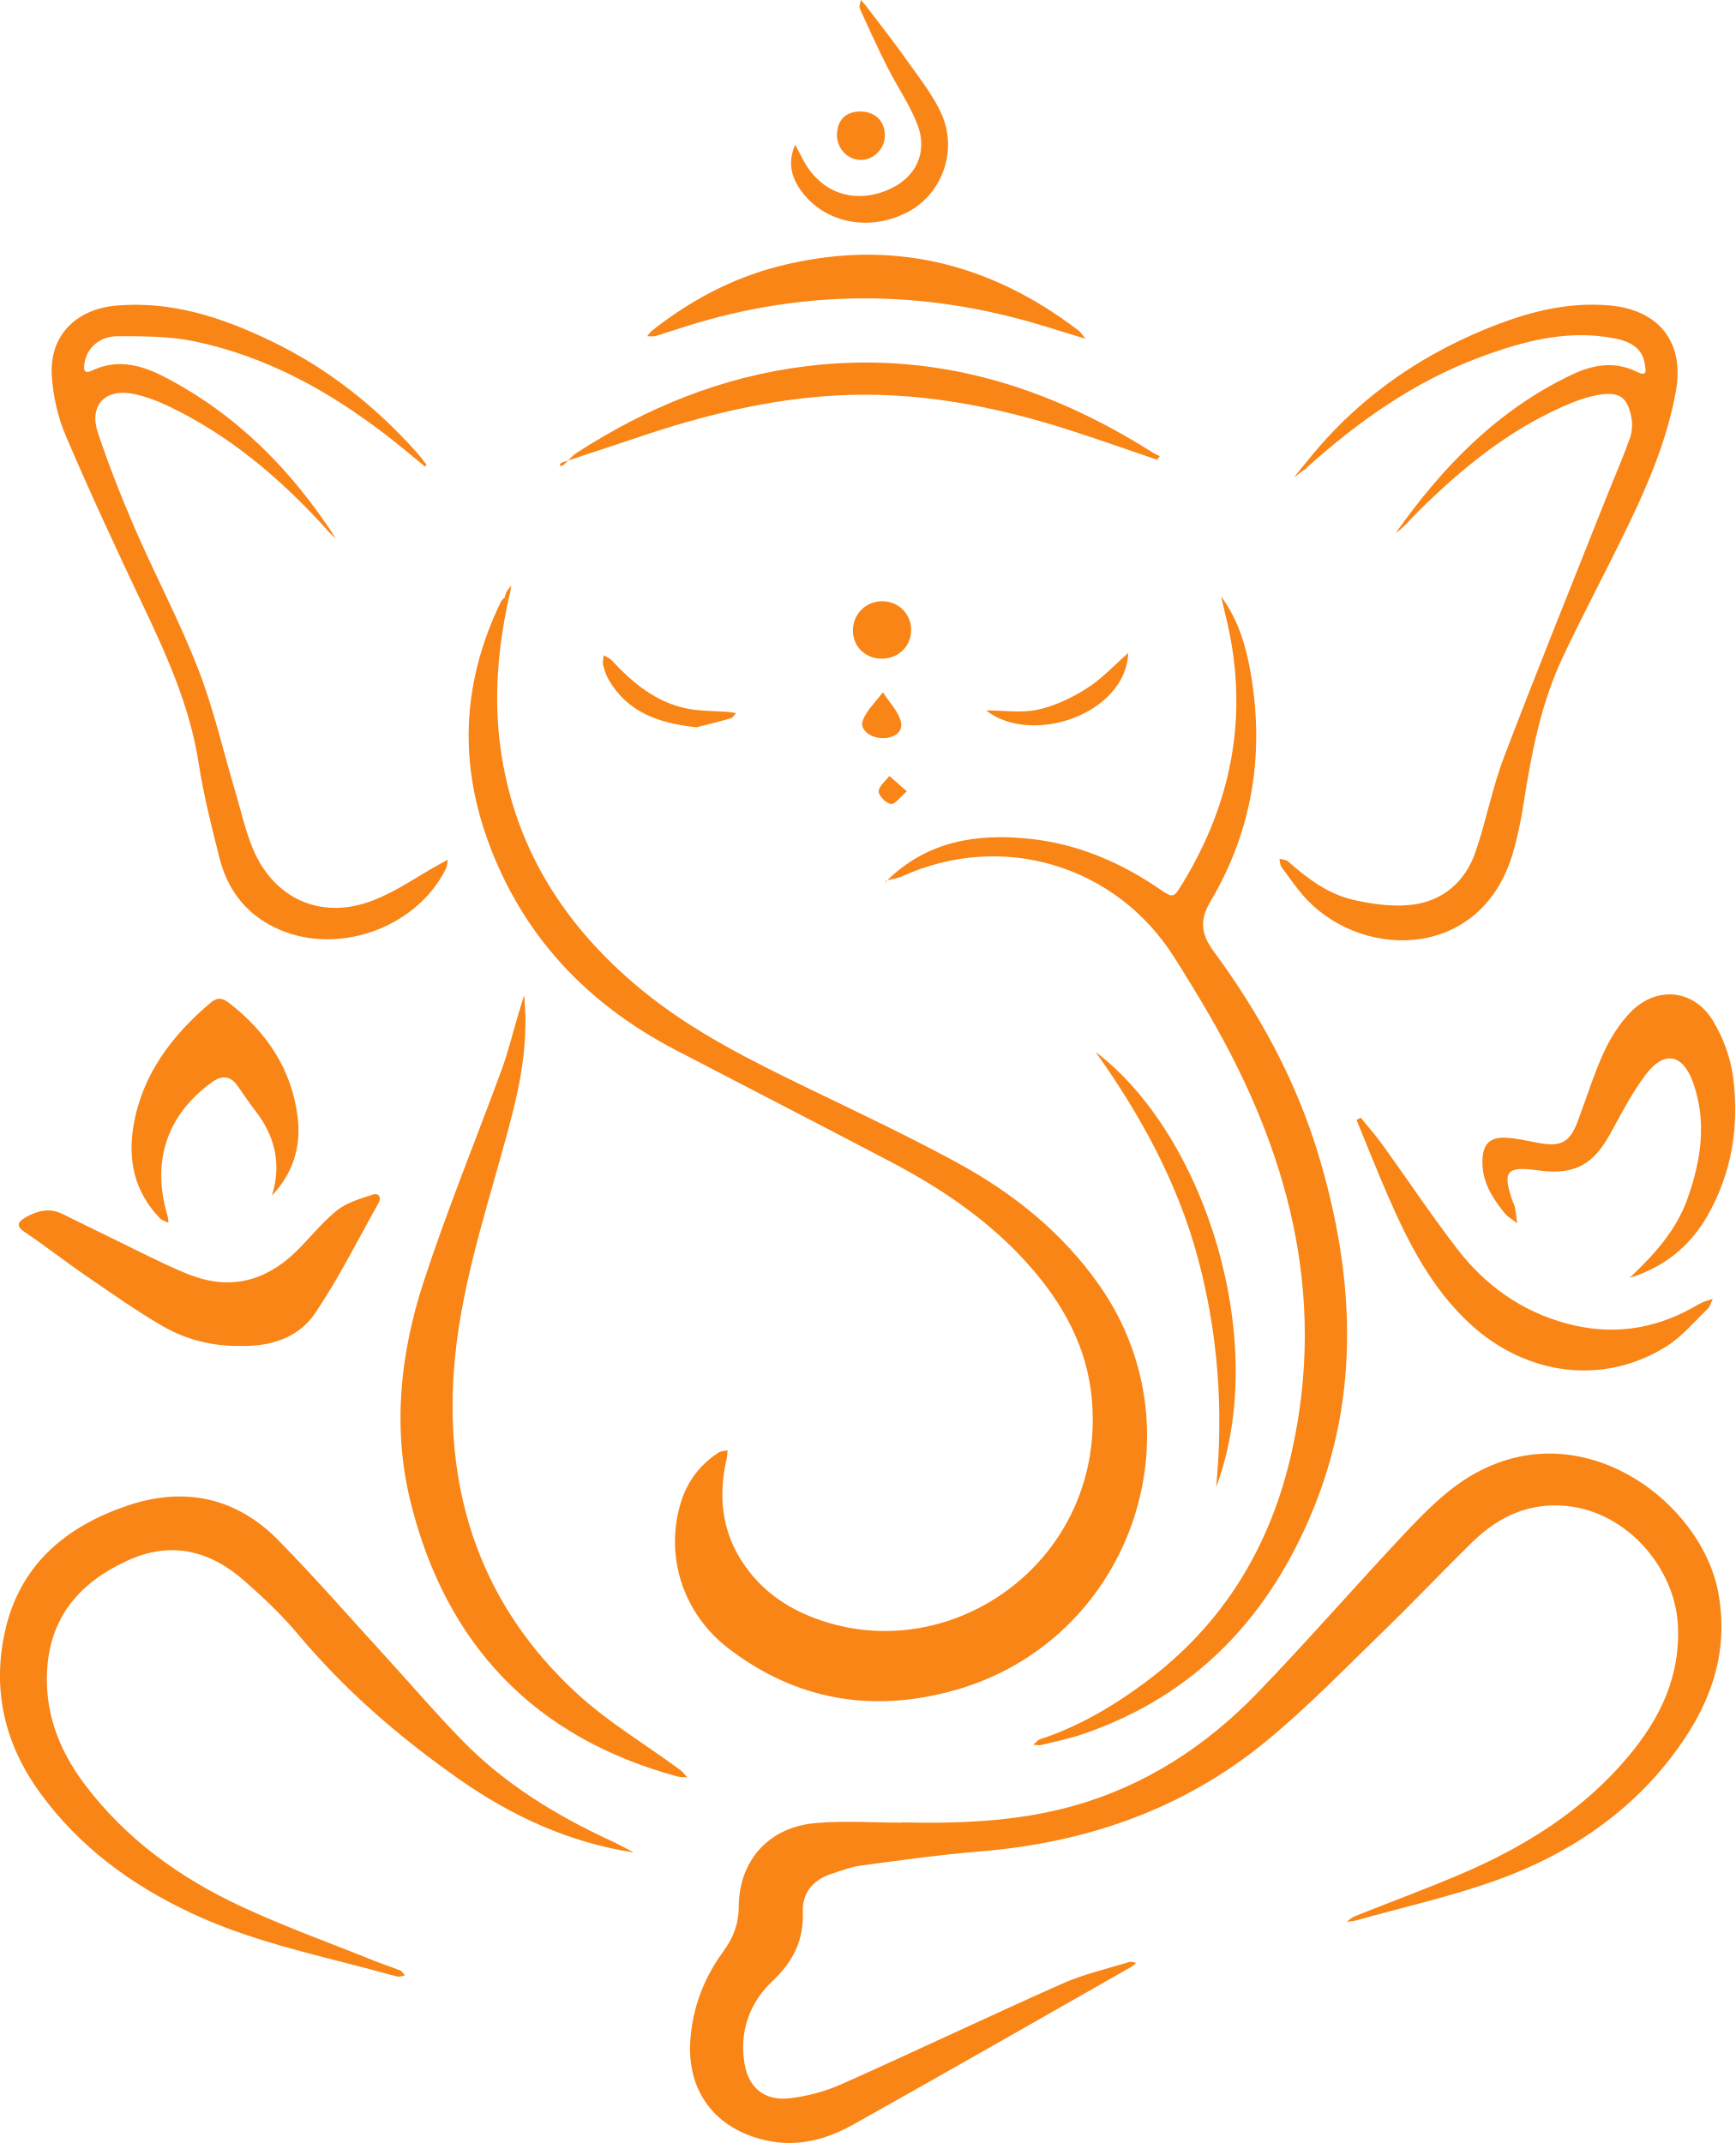
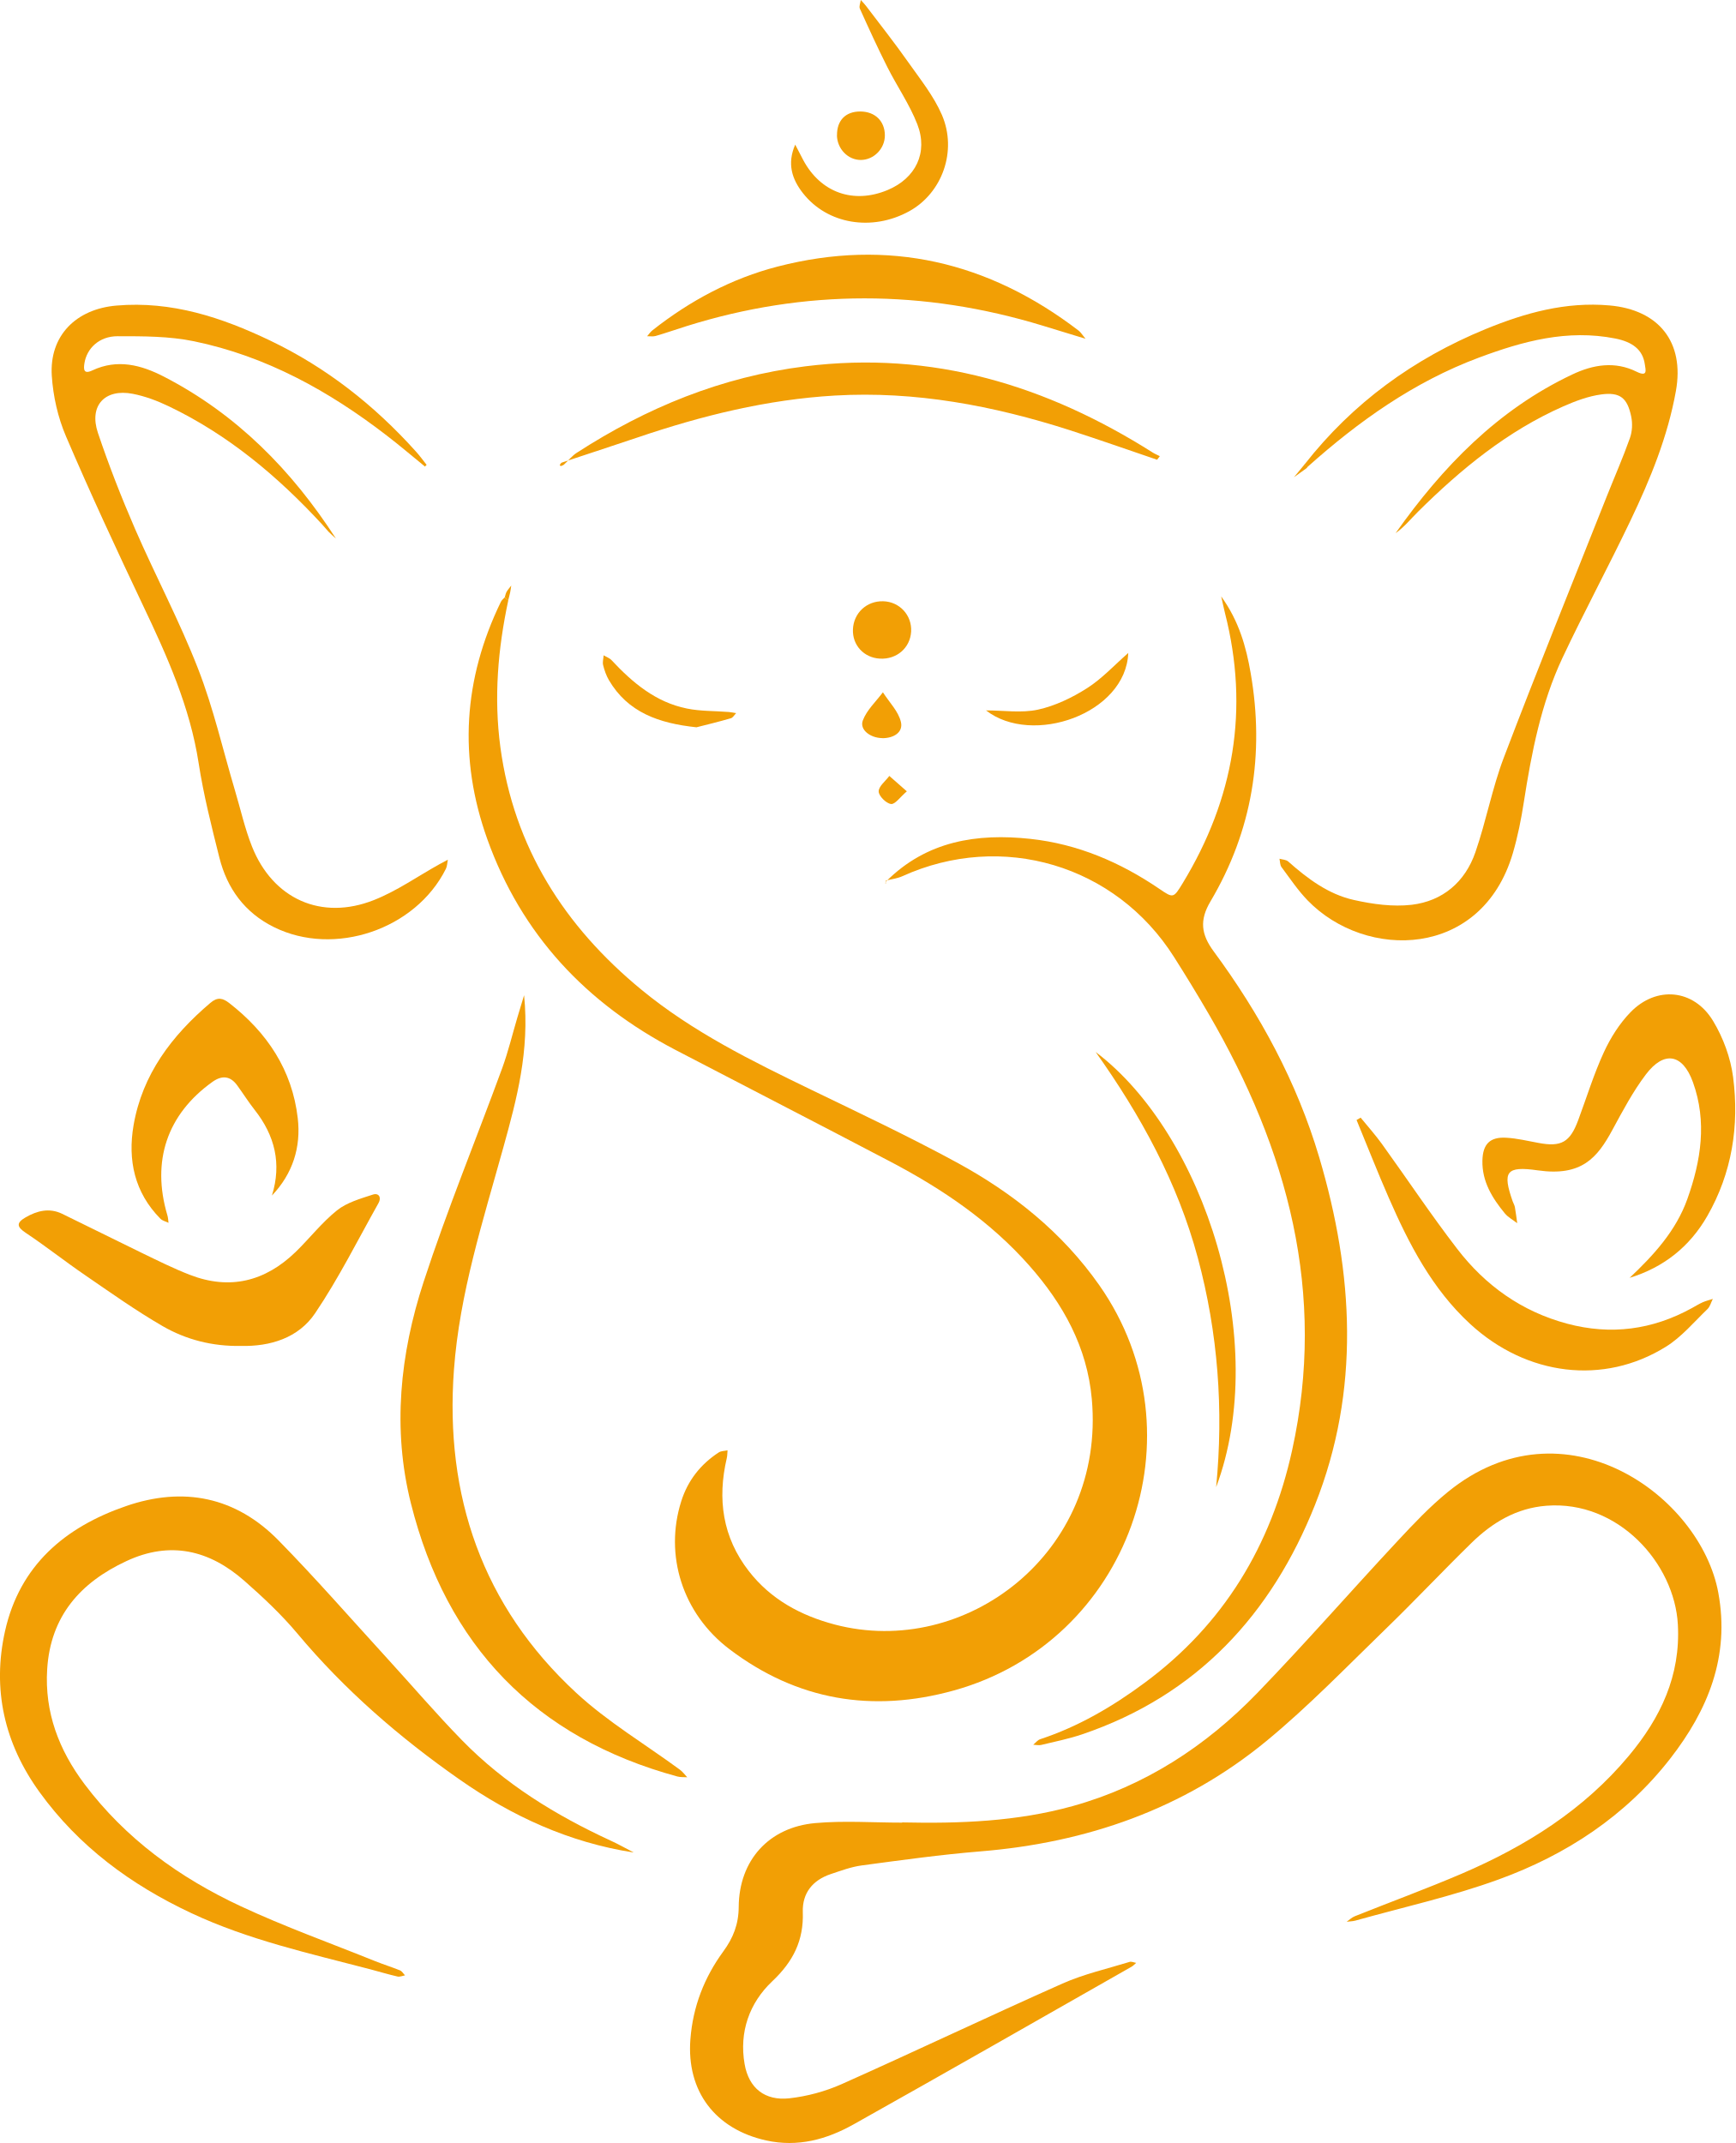
<svg xmlns="http://www.w3.org/2000/svg" id="Layer_2" data-name="Layer 2" viewBox="0 0 229.85 283.89">
  <defs>
    <style>
      .cls-1 {
-         fill: #f98516;
+         fill: #f29f05;
      }
    </style>
  </defs>
  <g id="Layer_2-2" data-name="Layer 2">
    <g id="Layer_1-2" data-name="Layer 1-2">
      <g>
        <path class="cls-1" d="m119.49,241.42c7.63.17,15.22-.11,22.62-2.17,9.54-2.66,17.6-7.91,24.42-14.96,6.34-6.56,12.34-13.44,18.56-20.11,2.13-2.29,4.3-4.59,6.71-6.55,15.36-12.5,33.45.48,35.81,13.38,1.55,8.45-1.39,15.54-6.35,21.93-5.91,7.61-13.78,12.78-22.73,16.03-6.18,2.25-12.65,3.68-19,5.46-.37.1-.77.1-1.15.15.36-.25.69-.58,1.08-.73,4.72-1.89,9.5-3.64,14.17-5.64,8.47-3.64,16.15-8.44,22.14-15.63,4.2-5.04,6.85-10.6,6.48-17.37-.44-8.11-7.91-16.48-17.41-15.74-3.96.31-7.14,2.21-9.89,4.89-3.84,3.75-7.52,7.67-11.37,11.4-5.2,5.04-10.25,10.28-15.82,14.87-10.96,9.02-23.81,13.48-37.91,14.63-5.25.43-10.49,1.16-15.71,1.86-1.4.19-2.76.7-4.11,1.15-2.38.8-3.77,2.51-3.69,5.02.13,3.77-1.28,6.57-4.04,9.17-3.04,2.87-4.41,6.74-3.67,10.97.56,3.22,2.71,4.89,5.92,4.54,2.35-.26,4.76-.91,6.92-1.87,9.79-4.37,19.47-8.98,29.26-13.33,2.83-1.26,5.91-1.95,8.89-2.87.26-.08.58.08.88.13-.2.17-.38.37-.6.5-12.27,6.98-24.52,13.99-36.83,20.89-3.57,2-7.38,3.06-11.59,2.13-6.75-1.5-10.56-6.52-10.03-13.4.33-4.31,1.83-8.18,4.36-11.64,1.31-1.79,2.03-3.6,2.04-5.91.05-6.16,3.99-10.54,10.14-11.09,3.81-.34,7.68-.06,11.52-.06l-.02-.03Z" />
        <path class="cls-1" d="m67.33,79.52c-1.38,6.43-1.93,12.92-1.05,19.46,1.79,13.26,8.47,23.72,18.66,32.11,6.82,5.62,14.68,9.48,22.57,13.3,6.43,3.11,12.9,6.17,19.18,9.58,7.46,4.05,14.01,9.27,18.94,16.31,13.8,19.72,3.9,47.25-19.31,53.67-10.77,2.98-20.74,1.31-29.69-5.47-6.23-4.72-8.66-12.46-6.39-19.61.87-2.75,2.56-4.89,4.96-6.46.32-.21.77-.19,1.17-.28-.03.34-.02.69-.1,1.03-1.27,5.43-.56,10.49,2.92,14.97,2.91,3.75,6.88,5.89,11.39,7.08,17.27,4.54,35.88-9.48,34.04-29.89-.62-6.88-3.79-12.57-8.26-17.64-5.17-5.86-11.51-10.16-18.36-13.76-9.49-4.99-19.03-9.88-28.54-14.84-11.81-6.17-20.37-15.24-24.91-27.91-3.85-10.75-3.17-21.21,1.8-31.45.11-.23.34-.39.51-.59.15.13.31.26.46.39h.01Z" />
        <path class="cls-1" d="m83.9,245.4c-8.5-1.32-16.06-4.79-23.02-9.66-7.95-5.56-15.23-11.86-21.48-19.33-2.11-2.52-4.55-4.81-7.03-6.99-4.62-4.07-9.81-5.33-15.62-2.62-6.13,2.85-10.06,7.31-10.5,14.32-.36,5.72,1.56,10.72,4.94,15.22,5.45,7.25,12.6,12.41,20.71,16.19,5.81,2.71,11.87,4.88,17.82,7.28,1.08.43,2.19.78,3.26,1.21.27.11.45.44.67.66-.33.06-.68.22-.98.16-1.22-.28-2.41-.64-3.62-.96-8.02-2.1-16.14-3.89-23.7-7.44-7.98-3.74-14.9-8.82-20.11-16.03-4.66-6.44-6.3-13.61-4.57-21.35,1.95-8.68,7.92-13.75,16.01-16.54,7.62-2.63,14.55-1.24,20.23,4.56,4.94,5.04,9.59,10.37,14.35,15.58,3.32,3.63,6.51,7.37,9.95,10.89,5.63,5.77,12.39,9.92,19.67,13.28,1.03.47,2.01,1.03,3.02,1.55v.02Z" />
        <path class="cls-1" d="m117.4,116.74c5.35-5.33,11.99-6.38,19.1-5.61,6.25.68,11.89,3.09,17.07,6.62,1.85,1.26,1.87,1.25,3.09-.75,6.79-11.16,8.85-23.06,5.6-35.79-.15-.59-.27-1.2-.5-2.2,2.37,3.28,3.31,6.71,3.91,10.19,1.85,10.7.22,20.85-5.34,30.23-1.46,2.47-1.23,4.34.42,6.58,6.14,8.32,11.04,17.35,13.99,27.29,4.56,15.37,5.47,30.86-.54,46.02-5.77,14.53-15.65,25.27-30.85,30.43-1.77.6-3.62.97-5.44,1.41-.33.08-.7-.02-1.05-.03.31-.25.57-.61.92-.73,5.07-1.67,9.6-4.33,13.86-7.49,10.46-7.74,16.73-18.16,19.51-30.77,4.6-20.84-.58-39.82-11.03-57.79-1.48-2.55-3.02-5.07-4.6-7.56-7.73-12.22-22.8-16.69-35.98-10.72-.69.31-1.48.4-2.22.59l.07.07h0Z" />
        <path class="cls-1" d="m56.31,61.82c-1.69-1.38-3.36-2.8-5.09-4.13-7.65-5.9-15.99-10.51-25.52-12.48-3.29-.68-6.75-.67-10.13-.67-2.42,0-4.08,1.6-4.39,3.6-.12.78-.11,1.48,1.05.93,3.32-1.56,6.47-.73,9.49.83,9.6,4.95,16.93,12.38,22.78,21.45-.33-.3-.66-.59-.97-.9-.31-.32-.58-.68-.89-1.01-5.87-6.36-12.42-11.85-20.27-15.61-1.52-.73-3.14-1.34-4.78-1.66-3.71-.72-5.83,1.58-4.62,5.17,1.45,4.31,3.11,8.56,4.92,12.73,2.7,6.21,5.9,12.22,8.35,18.53,2.03,5.21,3.28,10.72,4.88,16.1.74,2.48,1.3,5.02,2.25,7.42,2.76,6.97,9.2,9.88,16.17,7.11,3.04-1.2,5.78-3.14,8.66-4.74.37-.21.74-.4,1.12-.6-.08.4-.08.85-.26,1.21-4.01,8.04-14.78,11.69-22.79,7.71-3.85-1.91-6.18-5.1-7.21-9.19-1.04-4.15-2.1-8.32-2.75-12.54-1.15-7.44-4.17-14.15-7.36-20.86-3.52-7.42-6.98-14.87-10.21-22.42-1.07-2.49-1.7-5.3-1.88-8.01-.34-5.32,3.21-8.85,8.56-9.31,7.31-.63,13.94,1.56,20.37,4.64,7.44,3.56,13.79,8.56,19.29,14.68.51.56.96,1.18,1.43,1.78-.08.08-.16.17-.25.25h.05Z" />
        <path class="cls-1" d="m172.81,61.51c6.37-8.13,14.44-14,23.96-17.91,5.24-2.15,10.61-3.65,16.41-3.14,6.53.57,9.98,4.84,8.81,11.34-1.08,6.03-3.38,11.65-6,17.13-2.92,6.12-6.14,12.09-9.03,18.23-2.83,6.03-4.09,12.53-5.11,19.08-.35,2.29-.81,4.57-1.46,6.79-4.13,14.02-19.48,14.19-27.17,6.26-1.3-1.34-2.35-2.92-3.47-4.42-.21-.28-.19-.74-.27-1.11.39.11.88.12,1.15.36,2.57,2.28,5.33,4.35,8.7,5.1,2.49.56,5.16.93,7.66.64,4.12-.49,7.08-3.03,8.44-6.96,1.43-4.13,2.22-8.48,3.77-12.55,4.41-11.59,9.07-23.08,13.64-34.61,1.02-2.57,2.14-5.11,3.06-7.71.31-.87.36-1.94.17-2.85-.51-2.46-1.47-3.26-3.95-2.93-1.73.23-3.45.88-5.06,1.59-7.39,3.26-13.53,8.3-19.21,13.93-.98.97-1.85,2.06-2.99,2.86,6.21-8.78,13.52-16.35,23.4-21.02,2.78-1.32,5.65-1.79,8.52-.37,1.52.75,1.2-.24,1.09-1-.27-1.91-1.63-2.95-3.93-3.4-6.33-1.25-12.22.36-18.06,2.54-8.59,3.21-15.9,8.41-22.67,14.46-.13-.11-.27-.21-.41-.3v-.03Z" />
        <path class="cls-1" d="m69.42,131.83c.75,7.39-.97,13.76-2.74,20.15-2.69,9.71-5.81,19.37-6.55,29.47-1.23,16.69,3.75,31.29,16.18,42.79,4.16,3.85,9.14,6.81,13.74,10.19.37.27.66.67.98,1.01-.43-.03-.89.01-1.3-.1-18.86-5.13-30.58-17.36-35.3-36.18-2.48-9.87-1.44-19.79,1.68-29.34,3.12-9.56,6.96-18.89,10.42-28.34.79-2.17,1.33-4.43,1.99-6.65.24-.8.48-1.61.9-2.99h0Z" />
        <path class="cls-1" d="m31.92,178.3c-3.76.07-7.25-.82-10.37-2.62-3.54-2.05-6.89-4.43-10.27-6.75-2.65-1.81-5.17-3.81-7.84-5.59-1.19-.79-1.34-1.32-.07-2.06,1.55-.9,3.16-1.3,4.85-.49,3.53,1.71,7.04,3.48,10.57,5.19,2.09,1.01,4.17,2.05,6.33,2.89,5.31,2.07,10,.89,14.04-3.02,1.86-1.81,3.47-3.9,5.48-5.51,1.31-1.05,3.11-1.55,4.75-2.09.78-.26,1.17.38.75,1.12-2.75,4.9-5.27,9.96-8.4,14.6-2.21,3.28-5.94,4.42-9.83,4.33h.01Z" />
        <path class="cls-1" d="m215.84,169.3c3.21-3.03,6.16-6.24,7.67-10.47,1.81-5.07,2.62-10.24.74-15.46-1.36-3.78-3.83-4.22-6.24-1.03-1.71,2.26-3.06,4.81-4.42,7.32-2,3.7-4.06,6.22-9.9,5.38-4.2-.6-4.7.17-3.32,4.11.09.25.24.49.29.75.13.71.21,1.43.31,2.14-.55-.43-1.2-.77-1.64-1.3-1.67-2.03-3.03-4.22-2.97-6.99.05-2.19.99-3.16,3.17-3.03,1.42.08,2.82.42,4.23.68,3.04.58,4.2-.07,5.29-3.01,1.12-3.01,2.06-6.09,3.4-9,.88-1.91,2.07-3.8,3.53-5.3,3.43-3.53,8.38-3.07,10.93,1.15,1.35,2.23,2.33,4.9,2.66,7.47.83,6.43-.15,12.67-3.42,18.38-2.34,4.08-5.8,6.82-10.32,8.2h.01Z" />
        <path class="cls-1" d="m153.26,60.9c-3.86-1.31-7.7-2.67-11.58-3.92-10.11-3.24-20.43-5.2-31.09-4.58-8.96.52-17.62,2.66-26.1,5.54-3.35,1.13-6.71,2.22-10.07,3.34-.12.04-.2.21-.28.33,0,0,.11.14.15.13.15-.05.31-.1.42-.2.57-.52,1.05-1.15,1.69-1.56,9.26-5.99,19.2-10.07,30.25-11.45,16.85-2.11,31.96,2.51,46.04,11.42.3.19.63.32.94.48-.12.16-.24.31-.36.47h-.01Z" />
        <path class="cls-1" d="m180.24,148.07c.94,1.15,1.93,2.26,2.8,3.46,3.34,4.63,6.5,9.39,9.98,13.91,3.73,4.86,8.55,8.3,14.56,9.91,5.8,1.55,11.3.82,16.54-2.07.47-.26.93-.54,1.41-.76.43-.19.9-.3,1.35-.45-.23.45-.36,1.01-.71,1.35-1.79,1.72-3.44,3.71-5.51,4.99-8.27,5.14-18.45,3.85-25.91-3.01-5.05-4.65-8.11-10.58-10.8-16.74-1.49-3.4-2.84-6.86-4.26-10.29.18-.1.36-.21.54-.31h0Z" />
        <path class="cls-1" d="m36.02,158.38c1.31-4.23.39-7.95-2.28-11.34-.83-1.05-1.54-2.19-2.33-3.27-.89-1.22-1.98-1.37-3.27-.45-6.01,4.3-8.1,10.49-5.97,17.67.1.32.11.67.15,1-.36-.18-.8-.27-1.07-.54-3.43-3.47-4.35-7.76-3.56-12.37,1.16-6.75,5.06-11.88,10.17-16.22.96-.82,1.65-.65,2.52.03,5.01,3.9,8.32,8.86,9.06,15.23.45,3.85-.66,7.36-3.42,10.26h0Z" />
        <path class="cls-1" d="m143.8,44.88c-2.14-.66-3.92-1.2-5.69-1.74-15.74-4.8-31.47-4.86-47.19.07-1.36.43-2.71.9-4.08,1.3-.35.1-.75.02-1.12.03.23-.26.43-.57.7-.78,4.97-3.92,10.48-6.87,16.59-8.45,14.66-3.78,27.93-.65,39.88,8.5.26.2.43.5.91,1.08h0Z" />
        <path class="cls-1" d="m105.34,19.17c.41.79.73,1.42,1.06,2.04,2.31,4.31,6.64,5.85,11.16,3.97,3.72-1.55,5.42-4.95,3.94-8.74-1.03-2.64-2.69-5.02-3.97-7.57-1.28-2.54-2.46-5.12-3.63-7.72-.14-.3.07-.77.12-1.15.23.26.48.5.69.78,1.88,2.48,3.82,4.93,5.61,7.48,1.59,2.25,3.36,4.46,4.44,6.95,2.08,4.81.02,10.38-4.32,12.77-4.92,2.71-10.85,1.74-14.09-2.4-1.44-1.84-2.12-3.89-1.02-6.41h.01Z" />
        <path class="cls-1" d="m145.13,139.36c14.45,10.93,23.19,38.36,15.96,57.65,1-10.29.25-20.43-2.43-30.39s-7.55-18.85-13.53-27.26Z" />
        <path class="cls-1" d="m92.28,96.35c-5.03-.53-9.12-1.98-11.63-6.26-.35-.6-.59-1.3-.76-1.98-.1-.4.04-.86.07-1.3.36.22.79.36,1.06.66,2.78,2.98,5.85,5.56,9.96,6.39,1.81.37,3.7.31,5.56.46.32.03.65.1.97.15-.23.23-.42.6-.7.68-1.62.47-3.26.87-4.53,1.19h0Z" />
        <path class="cls-1" d="m116.99,79.65c2.17.06,3.82,1.85,3.7,4.02-.13,2.16-1.91,3.71-4.15,3.58-2.11-.12-3.64-1.78-3.56-3.86.08-2.18,1.82-3.8,4.01-3.74h0Z" />
        <path class="cls-1" d="m149.45,86.5c-.32,8.07-12.73,12.37-18.84,7.61,2.36,0,4.71.37,6.87-.1,2.28-.5,4.53-1.58,6.52-2.85s3.64-3.08,5.44-4.65h.01Z" />
        <path class="cls-1" d="m110.87,17.92c-.02-1.98,1.15-3.17,3.12-3.15,1.92.02,3.21,1.27,3.22,3.15.01,1.76-1.45,3.26-3.18,3.27-1.71.01-3.14-1.47-3.17-3.27h.01Z" />
        <path class="cls-1" d="m116.86,97.78c-1.59-.02-3.03-1.12-2.57-2.34.52-1.38,1.74-2.5,2.66-3.73.83,1.31,2.06,2.52,2.39,3.95.31,1.38-1,2.14-2.47,2.13h-.01Z" />
        <path class="cls-1" d="m120.12,104.83c-.88.75-1.55,1.74-2.09,1.68-.65-.08-1.63-1.06-1.64-1.66-.01-.68.9-1.37,1.41-2.06.68.6,1.36,1.2,2.32,2.04h0Z" />
        <path class="cls-1" d="m173.21,61.81c-.05.07-.08.17-.14.21-.55.4-1.12.8-1.67,1.2l1.41-1.71c.14.09.28.19.41.3h0Z" />
        <path class="cls-1" d="m66.86,79.13c.08-.25.12-.52.25-.74.17-.29.41-.55.61-.82-.05.31-.08.63-.15.94-.07.34-.17.67-.25,1.01-.15-.13-.31-.26-.46-.39h0Z" />
        <path class="cls-1" d="m117.33,116.67v.42s-.07-.1-.06-.13c.03-.08.09-.15.13-.22l-.07-.07h0Z" />
      </g>
    </g>
  </g>
</svg>
